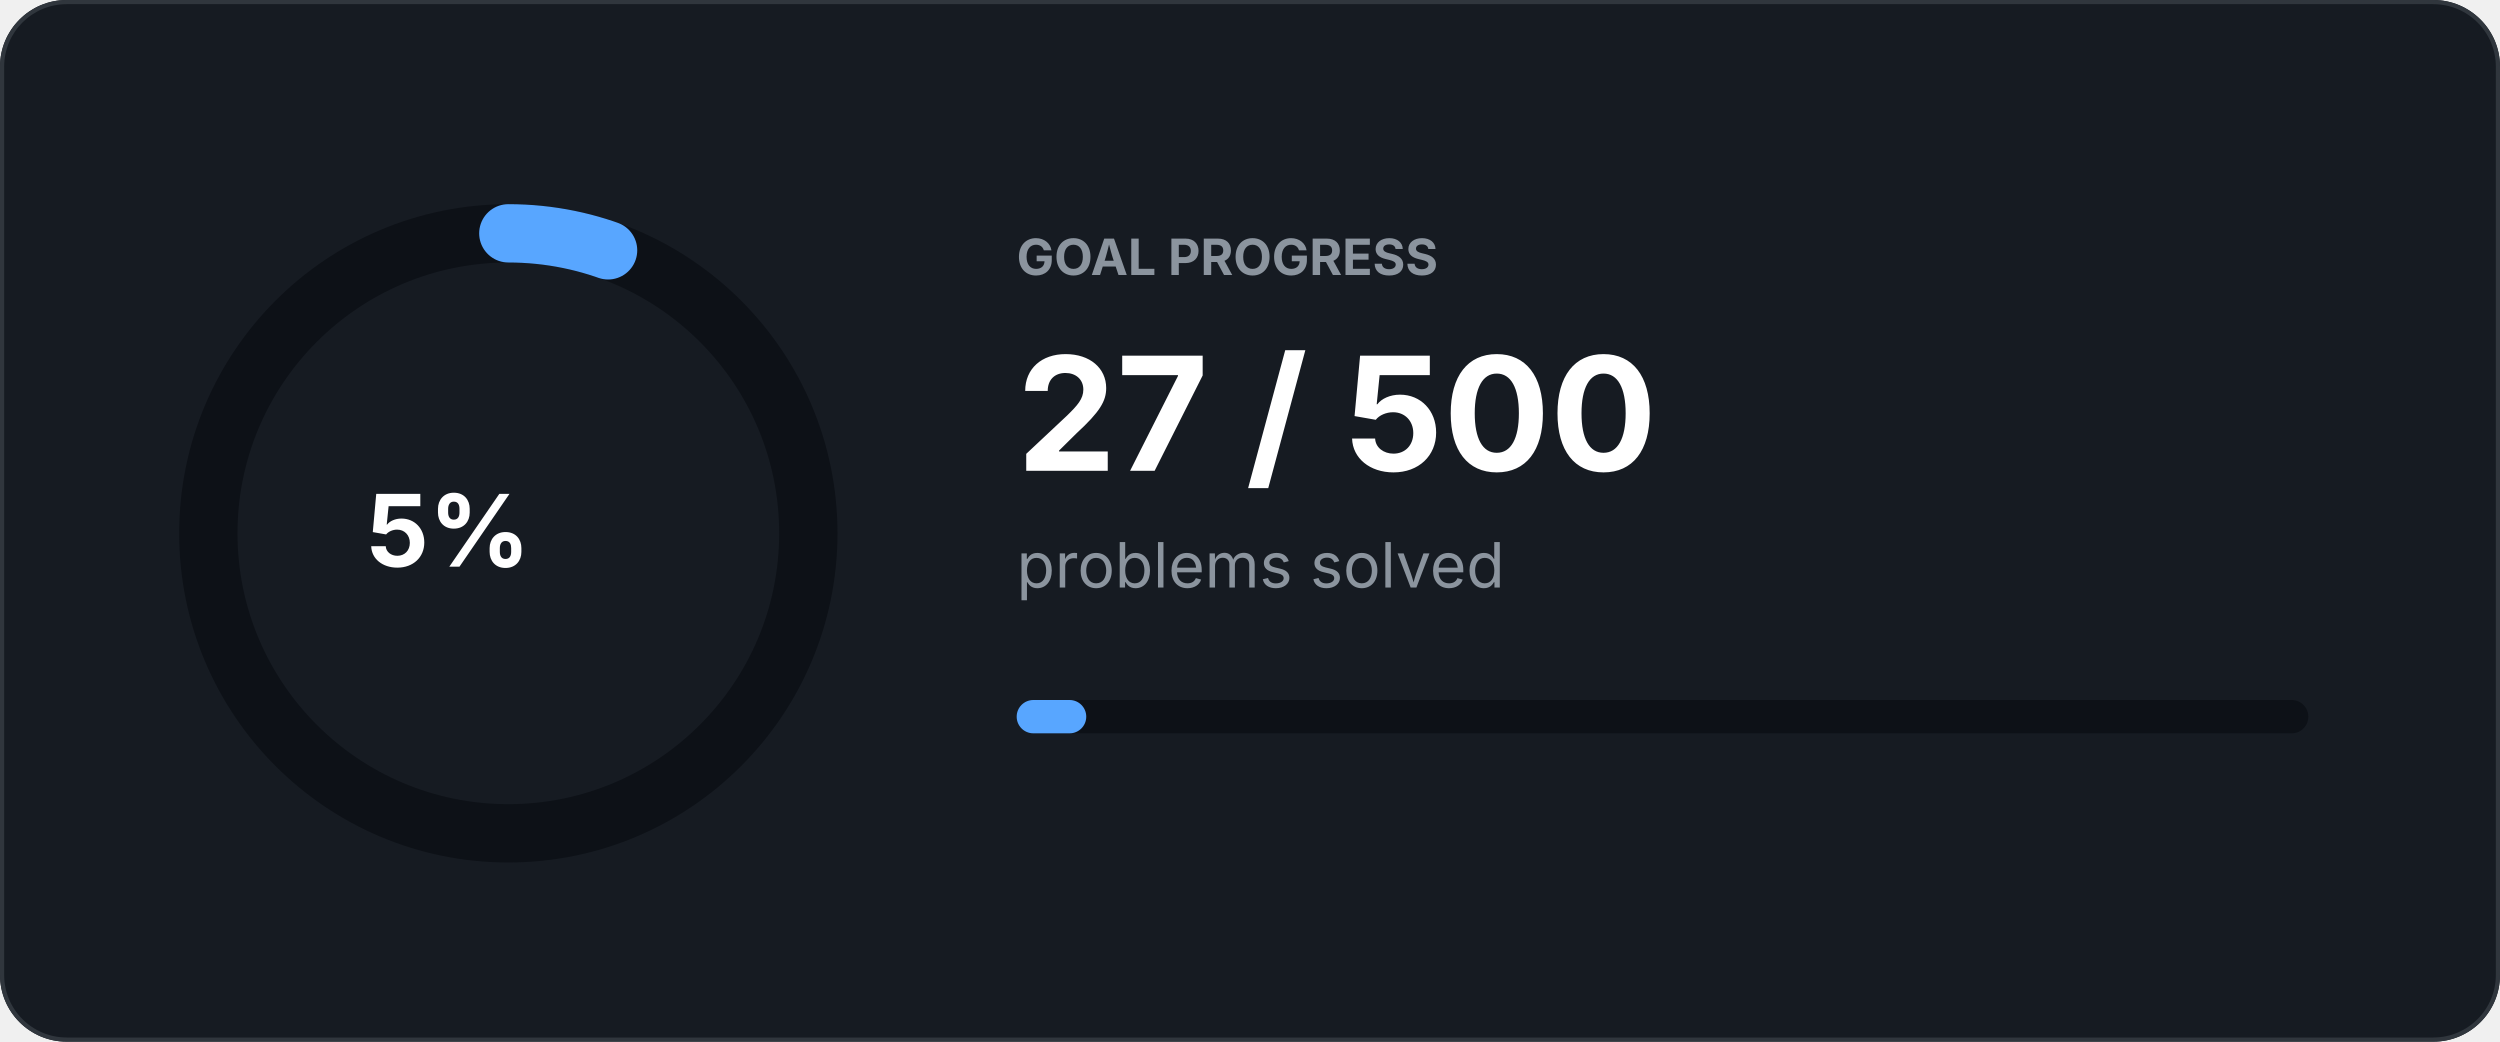
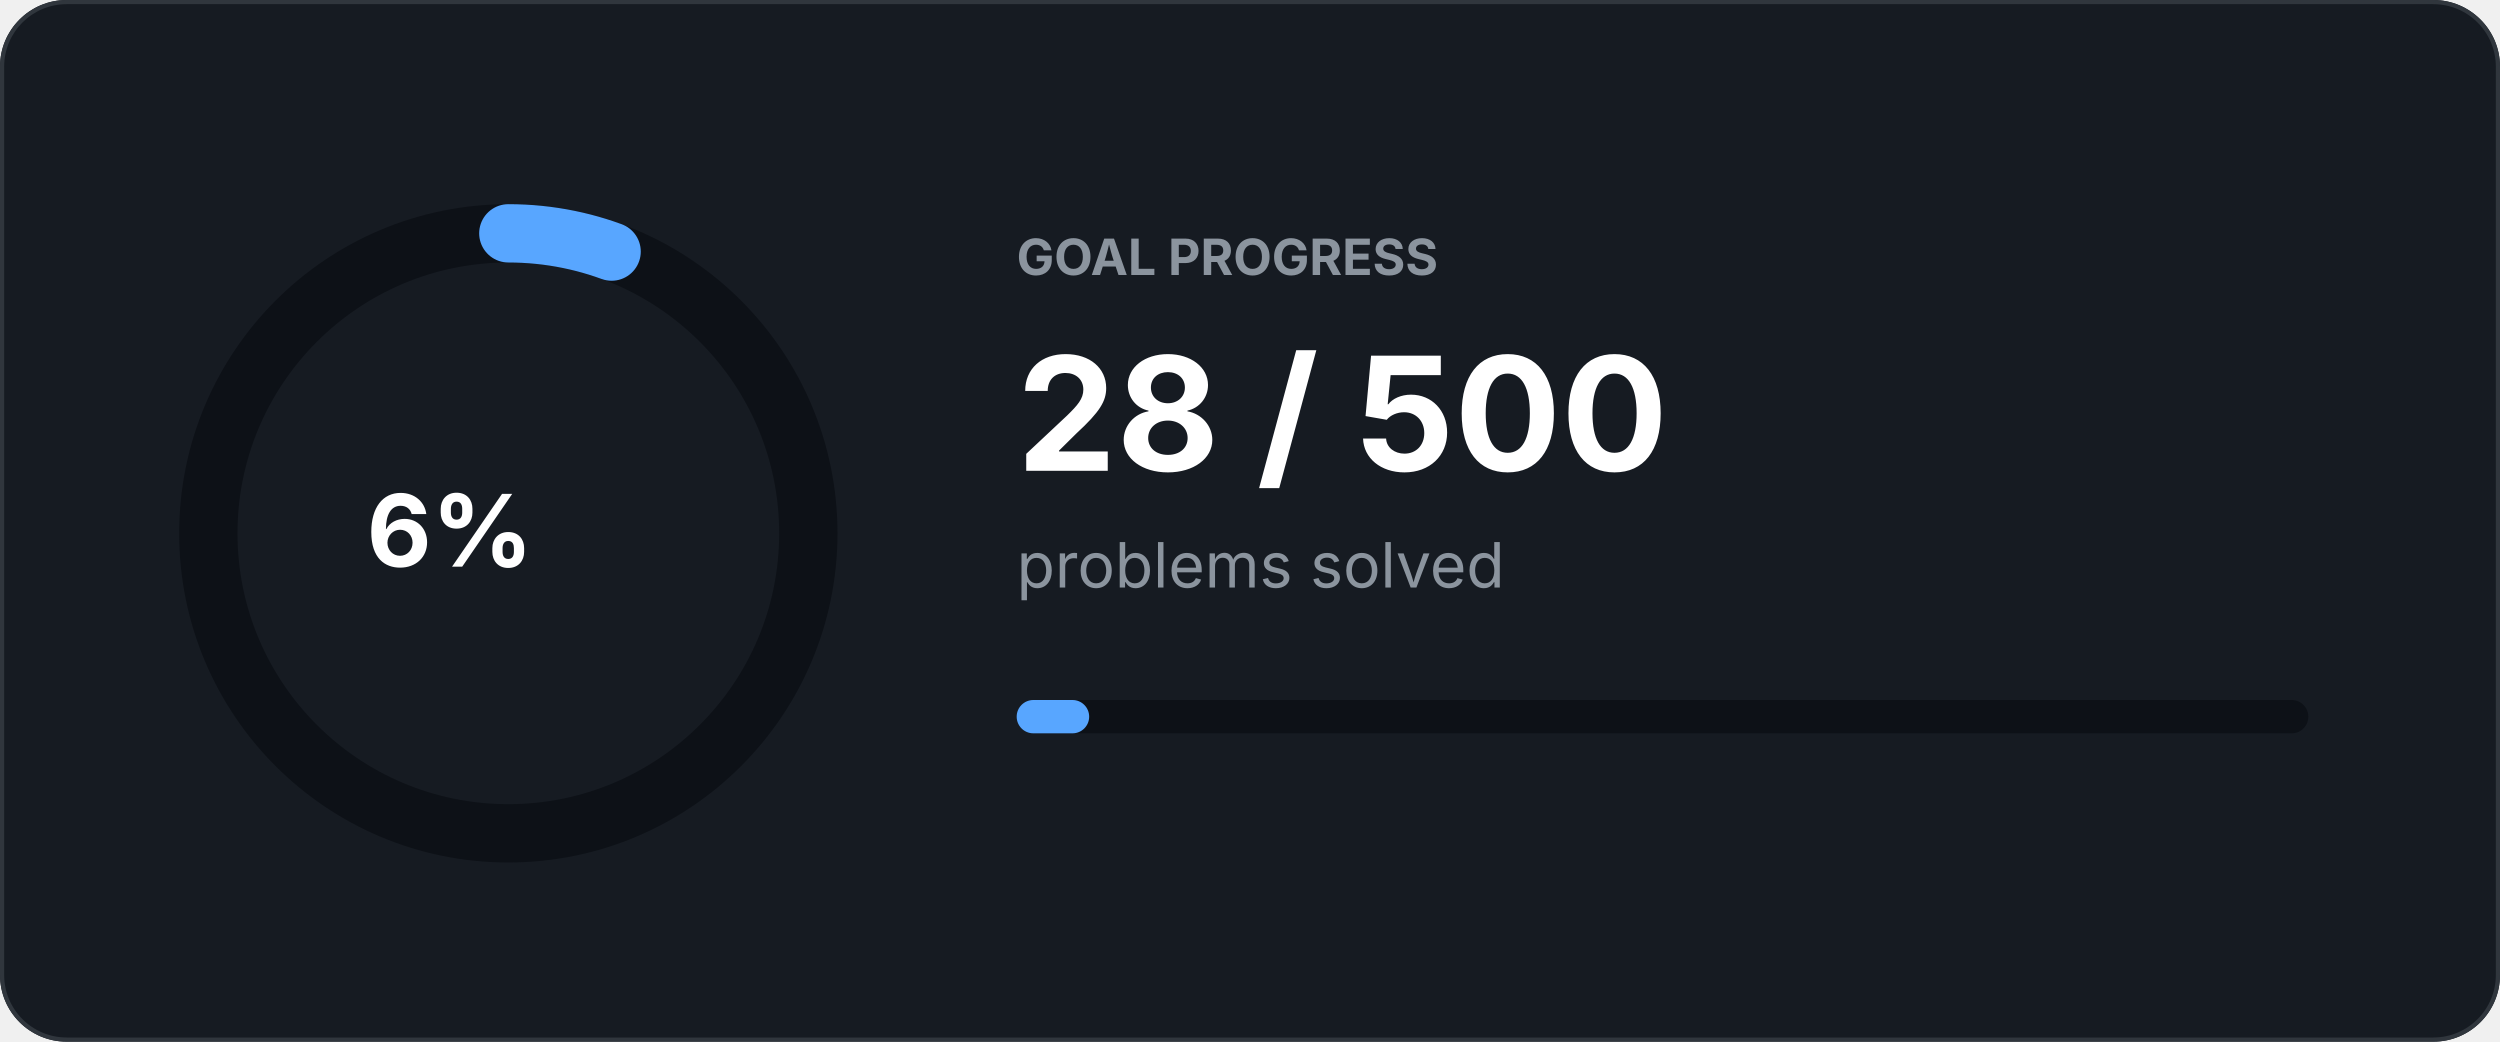
<svg xmlns="http://www.w3.org/2000/svg" width="600" height="250" viewBox="0 0 600 250">
  <rect width="100%" height="100%" rx="16" fill="#161B22" />
  <rect x="0.5" y="0.5" width="599" height="249" rx="15.5" fill="none" stroke="#30363D" />
  <circle cx="122" cy="128" r="72" fill="none" stroke="#0D1117" stroke-width="14" />
-   <circle cx="122" cy="128" r="72" fill="none" stroke="#58A6FF" stroke-width="14" stroke-linecap="round" transform="rotate(-90 122 128)" stroke-dasharray="24.4 452.4" />
-   <text x="88" y="136" fill="#FFFFFF" font-family="-apple-system,BlinkMacSystemFont,Segoe UI,sans-serif" font-size="24" font-weight="700">5%</text>
+   <circle cx="122" cy="128" r="72" fill="none" stroke="#58A6FF" stroke-width="14" stroke-linecap="round" transform="rotate(-90 122 128)" stroke-dasharray="25.3 452.4" />
+   <text x="88" y="136" fill="#FFFFFF" font-family="-apple-system,BlinkMacSystemFont,Segoe UI,sans-serif" font-size="24" font-weight="700">6%</text>
  <text x="244" y="66" fill="#8B949E" font-family="-apple-system,BlinkMacSystemFont,Segoe UI,sans-serif" font-size="12" font-weight="700">GOAL PROGRESS</text>
-   <text x="244" y="113" fill="#FFFFFF" font-family="-apple-system,BlinkMacSystemFont,Segoe UI,sans-serif" font-size="38" font-weight="700">27 / 500</text>
+   <text x="244" y="113" fill="#FFFFFF" font-family="-apple-system,BlinkMacSystemFont,Segoe UI,sans-serif" font-size="38" font-weight="700">28 / 500</text>
  <text x="244" y="141" fill="#8B949E" font-family="-apple-system,BlinkMacSystemFont,Segoe UI,sans-serif" font-size="15" font-weight="400">problems solved</text>
  <rect x="244" y="168" width="310" height="8" rx="4" fill="#0D1117" />
-   <rect x="244" y="168" width="16.7" height="8" rx="4" fill="#58A6FF" />
+   <rect x="244" y="168" width="17.4" height="8" rx="4" fill="#58A6FF" />
</svg>
